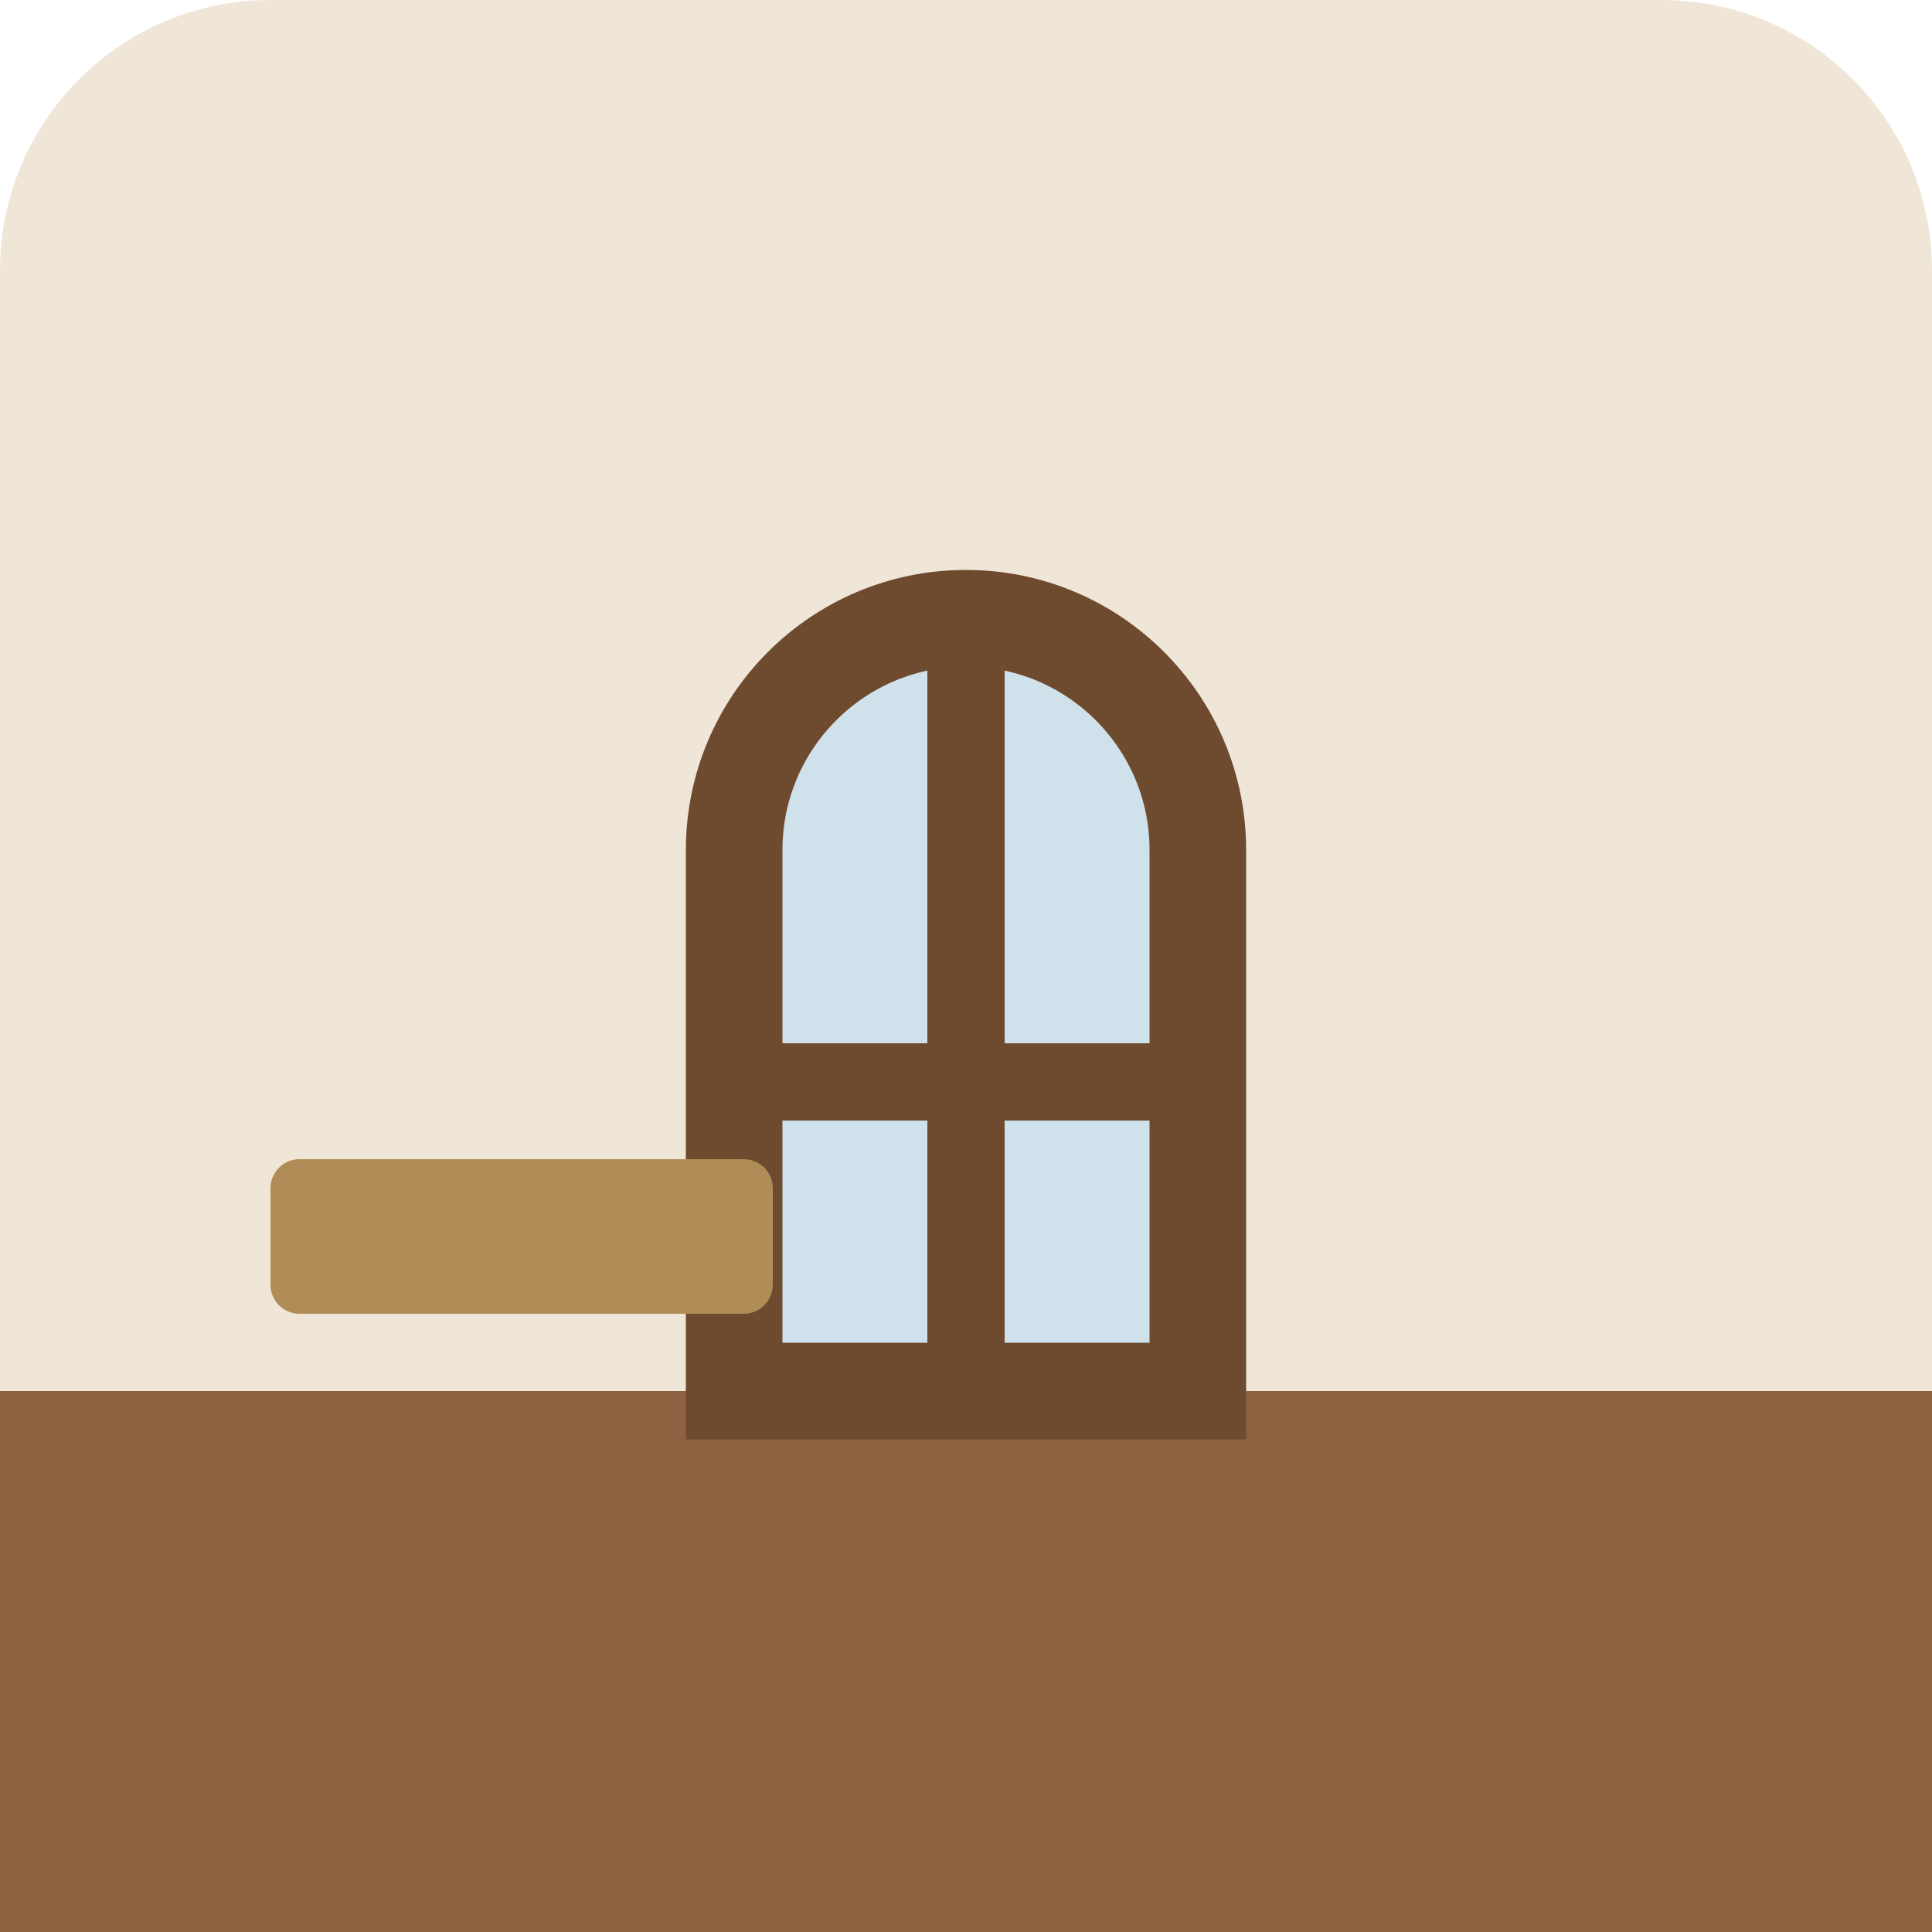
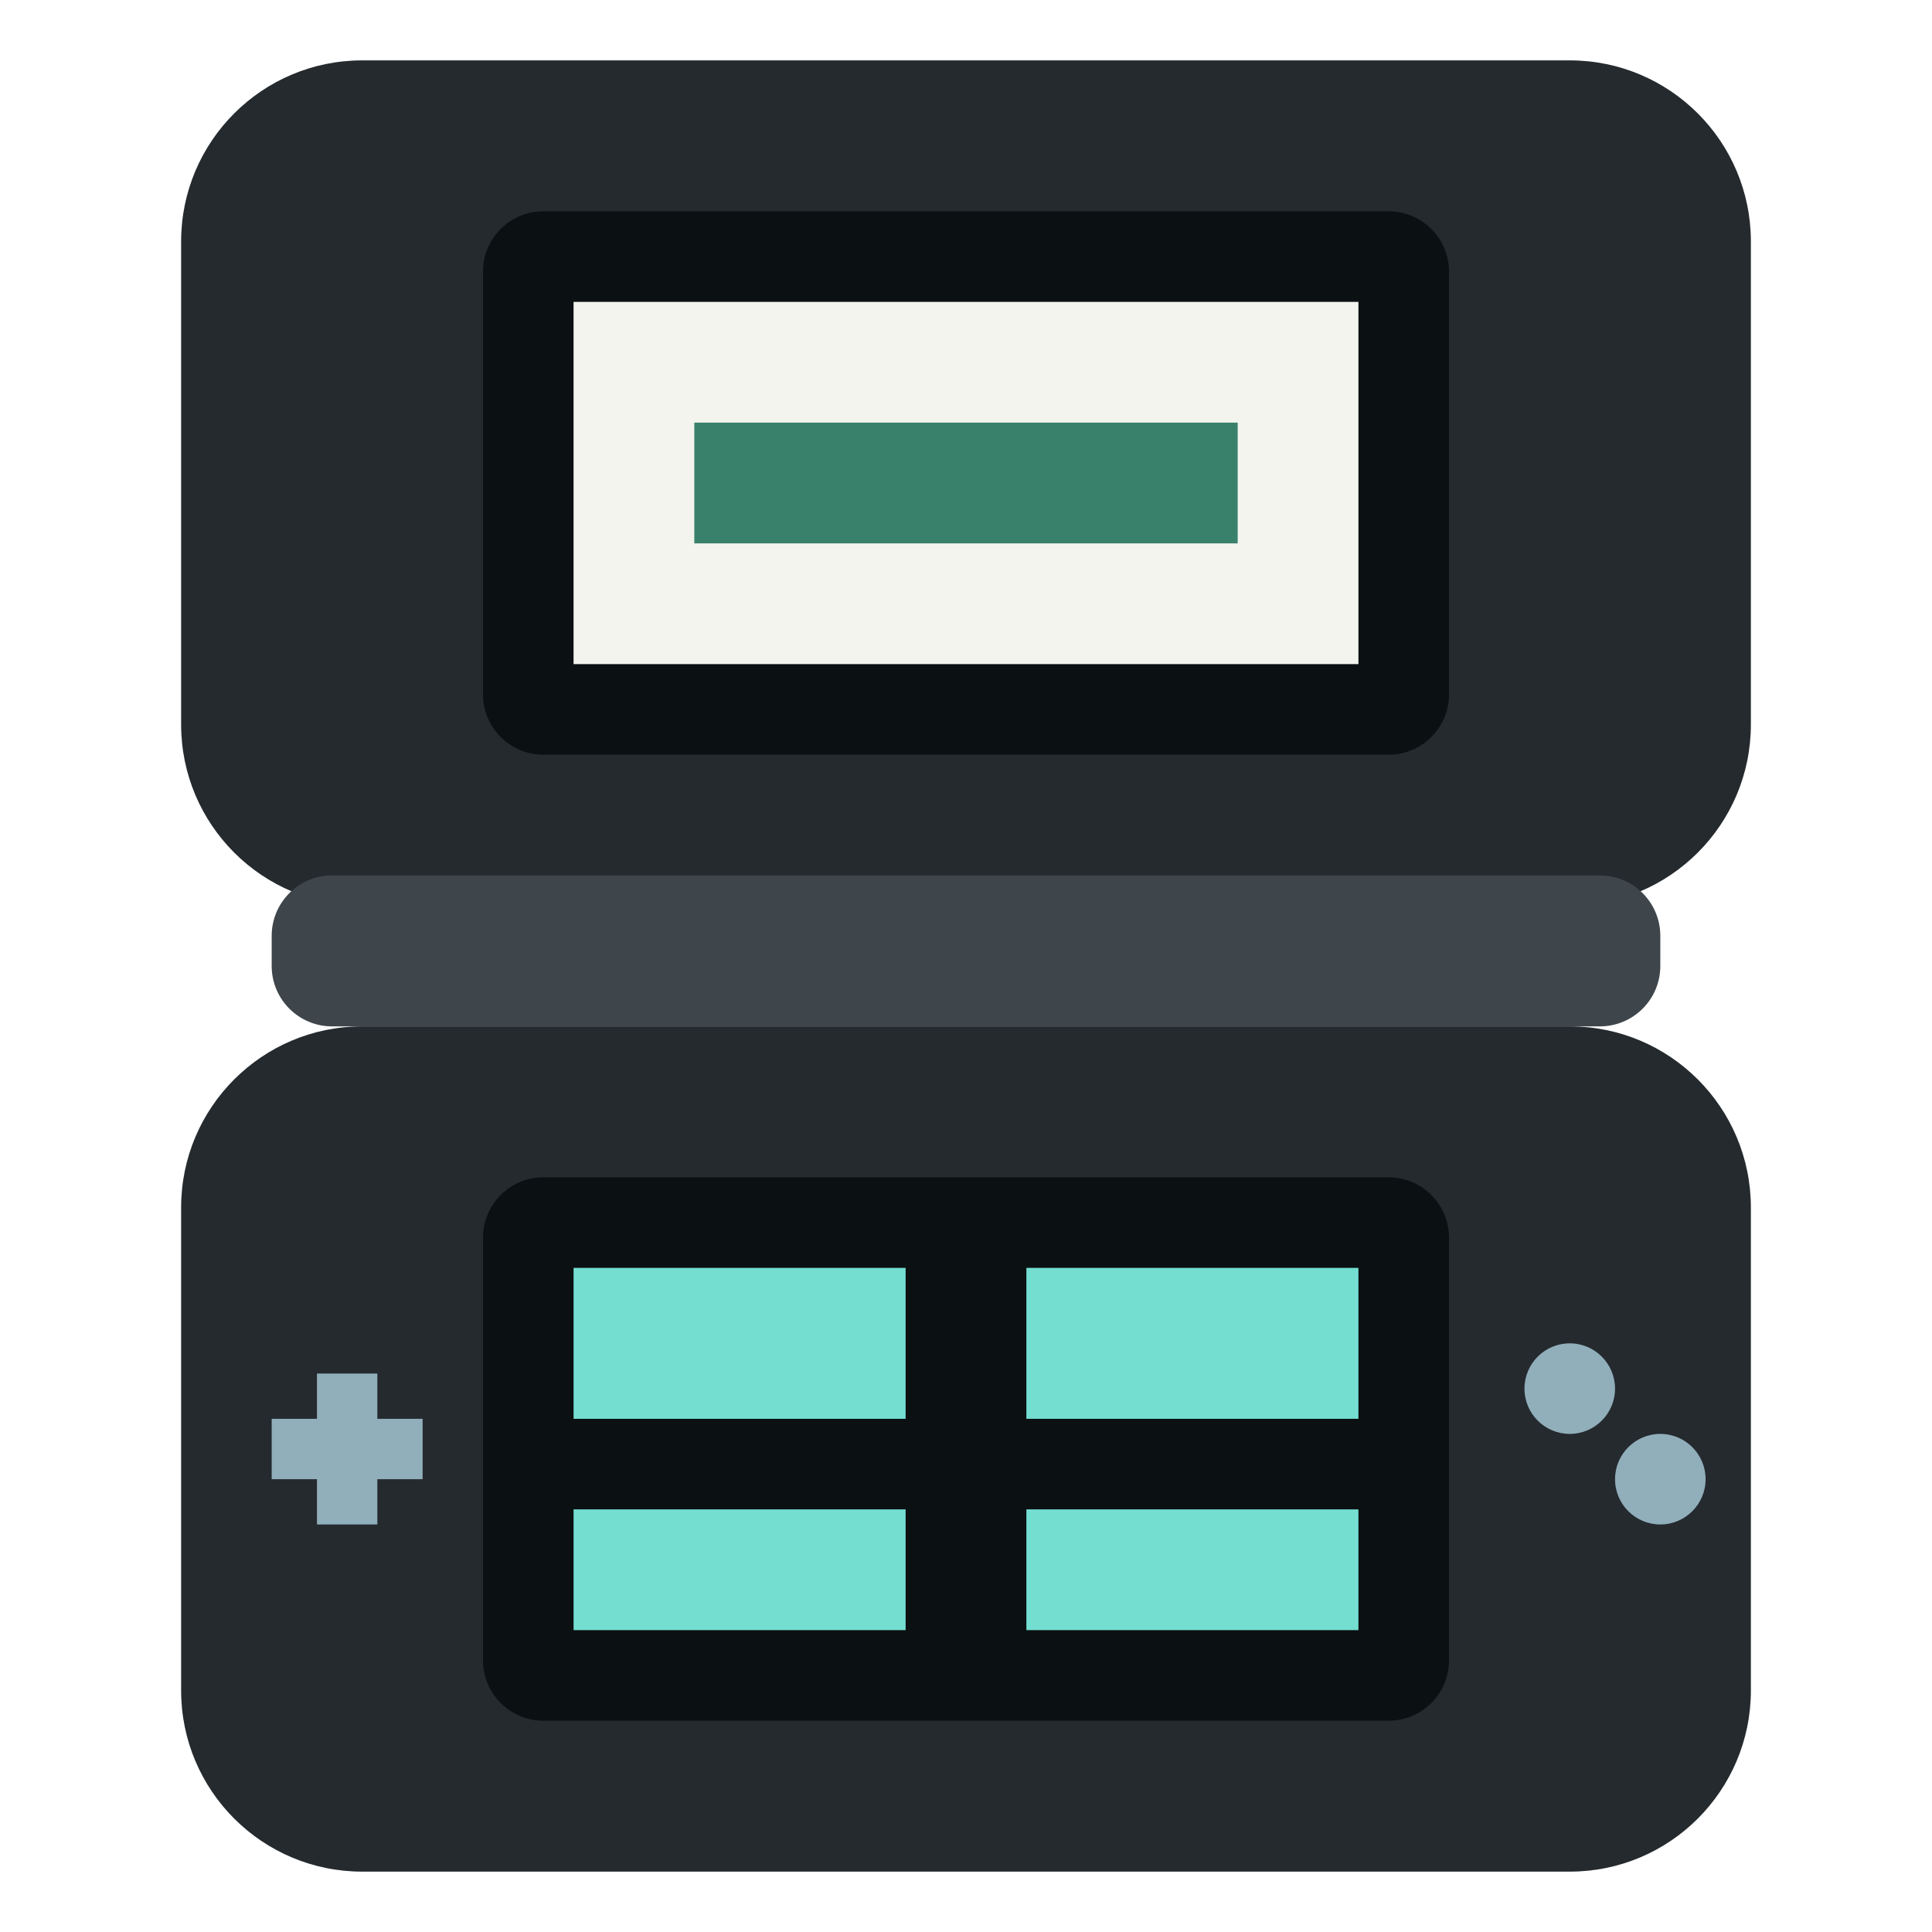
- <svg xmlns="http://www.w3.org/2000/svg" width="100" height="100" viewBox="0 0 100 100" role="img" aria-label="Taehwan Jeong">
-   <rect width="100" height="100" rx="14" fill="#efe6d8" />
-   <rect x="0" y="72" width="100" height="28" fill="#8c6240" />
-   <path d="M38 72 V44 a12 12 0 0 1 24 0 V72 Z" fill="#cfe2ec" stroke="#6e4a2e" stroke-width="5" />
-   <path d="M50 34 V72 M38 56 H62" stroke="#6e4a2e" stroke-width="4" />
-   <rect x="14" y="60" width="26" height="8" rx="1.5" fill="#b08d57" />
+ <svg xmlns="http://www.w3.org/2000/svg" viewBox="0 0 64 64">
+   <rect x="6" y="2" width="52" height="28" rx="6" fill="#242a2e" />
+   <rect x="16" y="7" width="32" height="18" rx="2" fill="#0b1012" />
+   <path fill="#f2f4ed" d="M19 10h26v12H19z" />
+   <path fill="#39816b" d="M23 14h18v4H23z" />
+   <rect x="9" y="29" width="46" height="5" rx="2" fill="#3e464b" />
+   <rect x="6" y="34" width="52" height="28" rx="6" fill="#242a2e" />
+   <rect x="16" y="39" width="32" height="18" rx="2" fill="#0b1012" />
+   <path fill="#74ded1" d="M19 42h11v5H19zm15 0h11v5H34zm-15 8h11v4H19zm15 0h11v4H34z" />
+   <path stroke="#91aebb" stroke-width="2" d="M9 48h5m-2.5-2.5v5" />
+   <circle cx="52" cy="46" r="1.5" fill="#91aebb" />
+   <circle cx="55" cy="49" r="1.5" fill="#91aebb" />
</svg>
